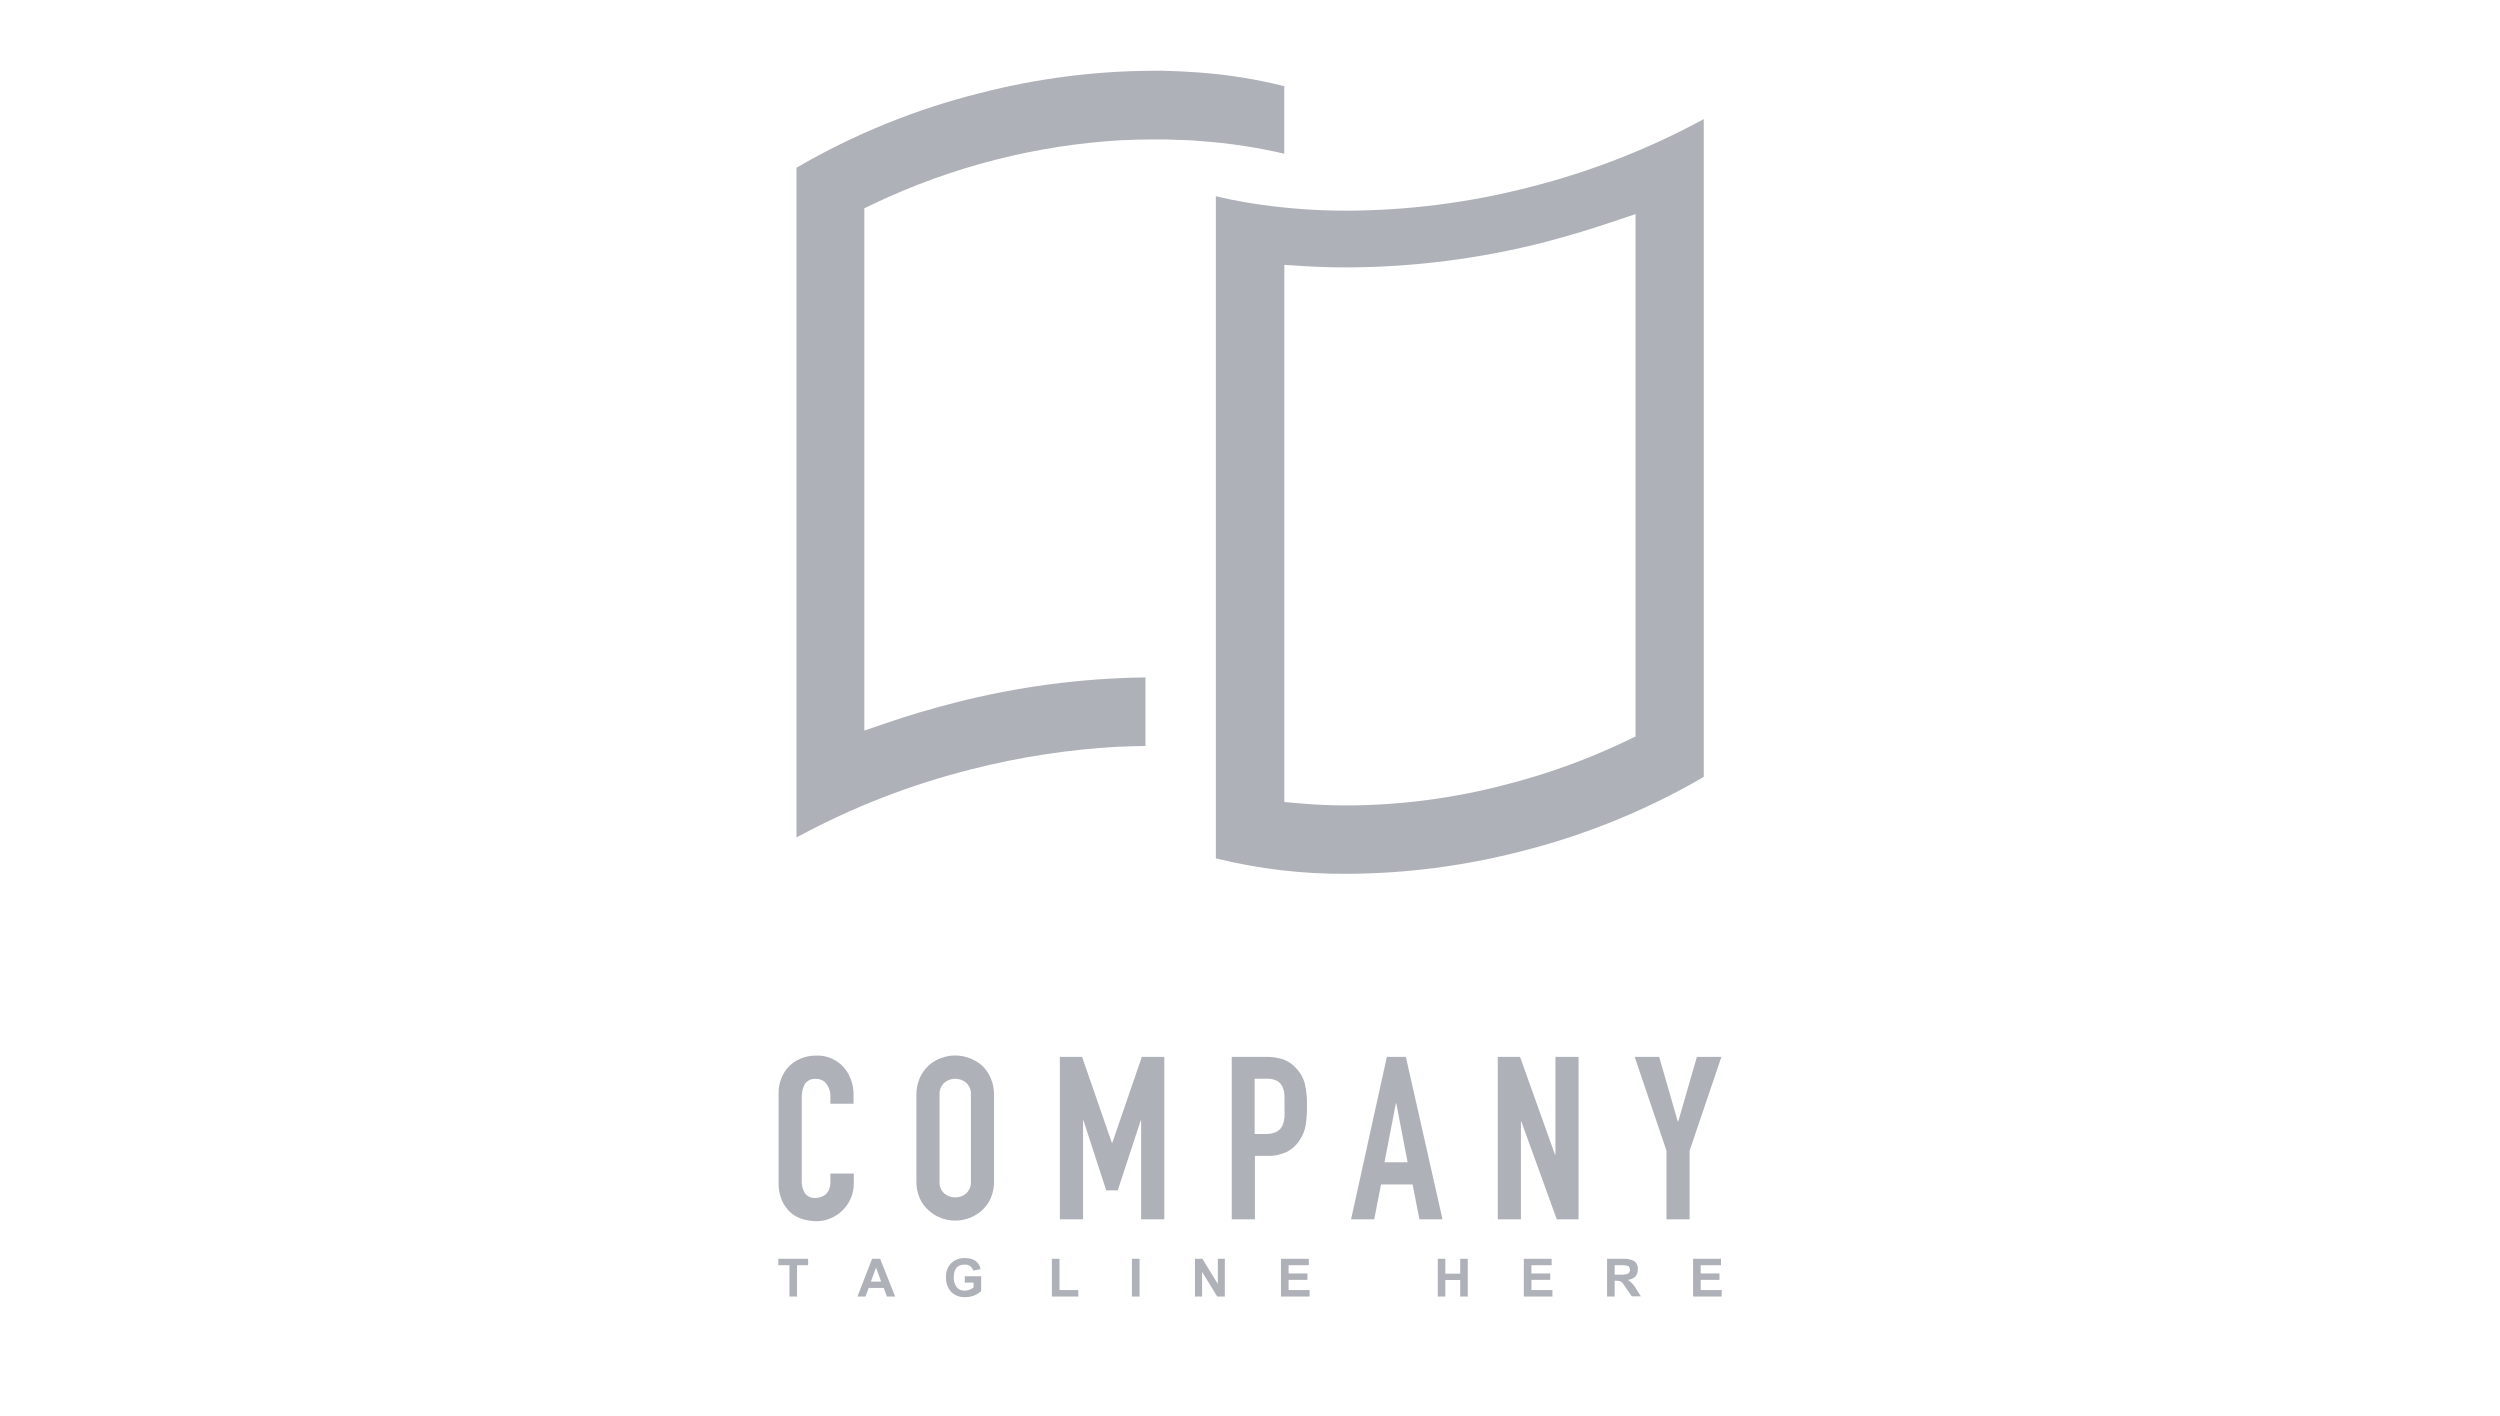
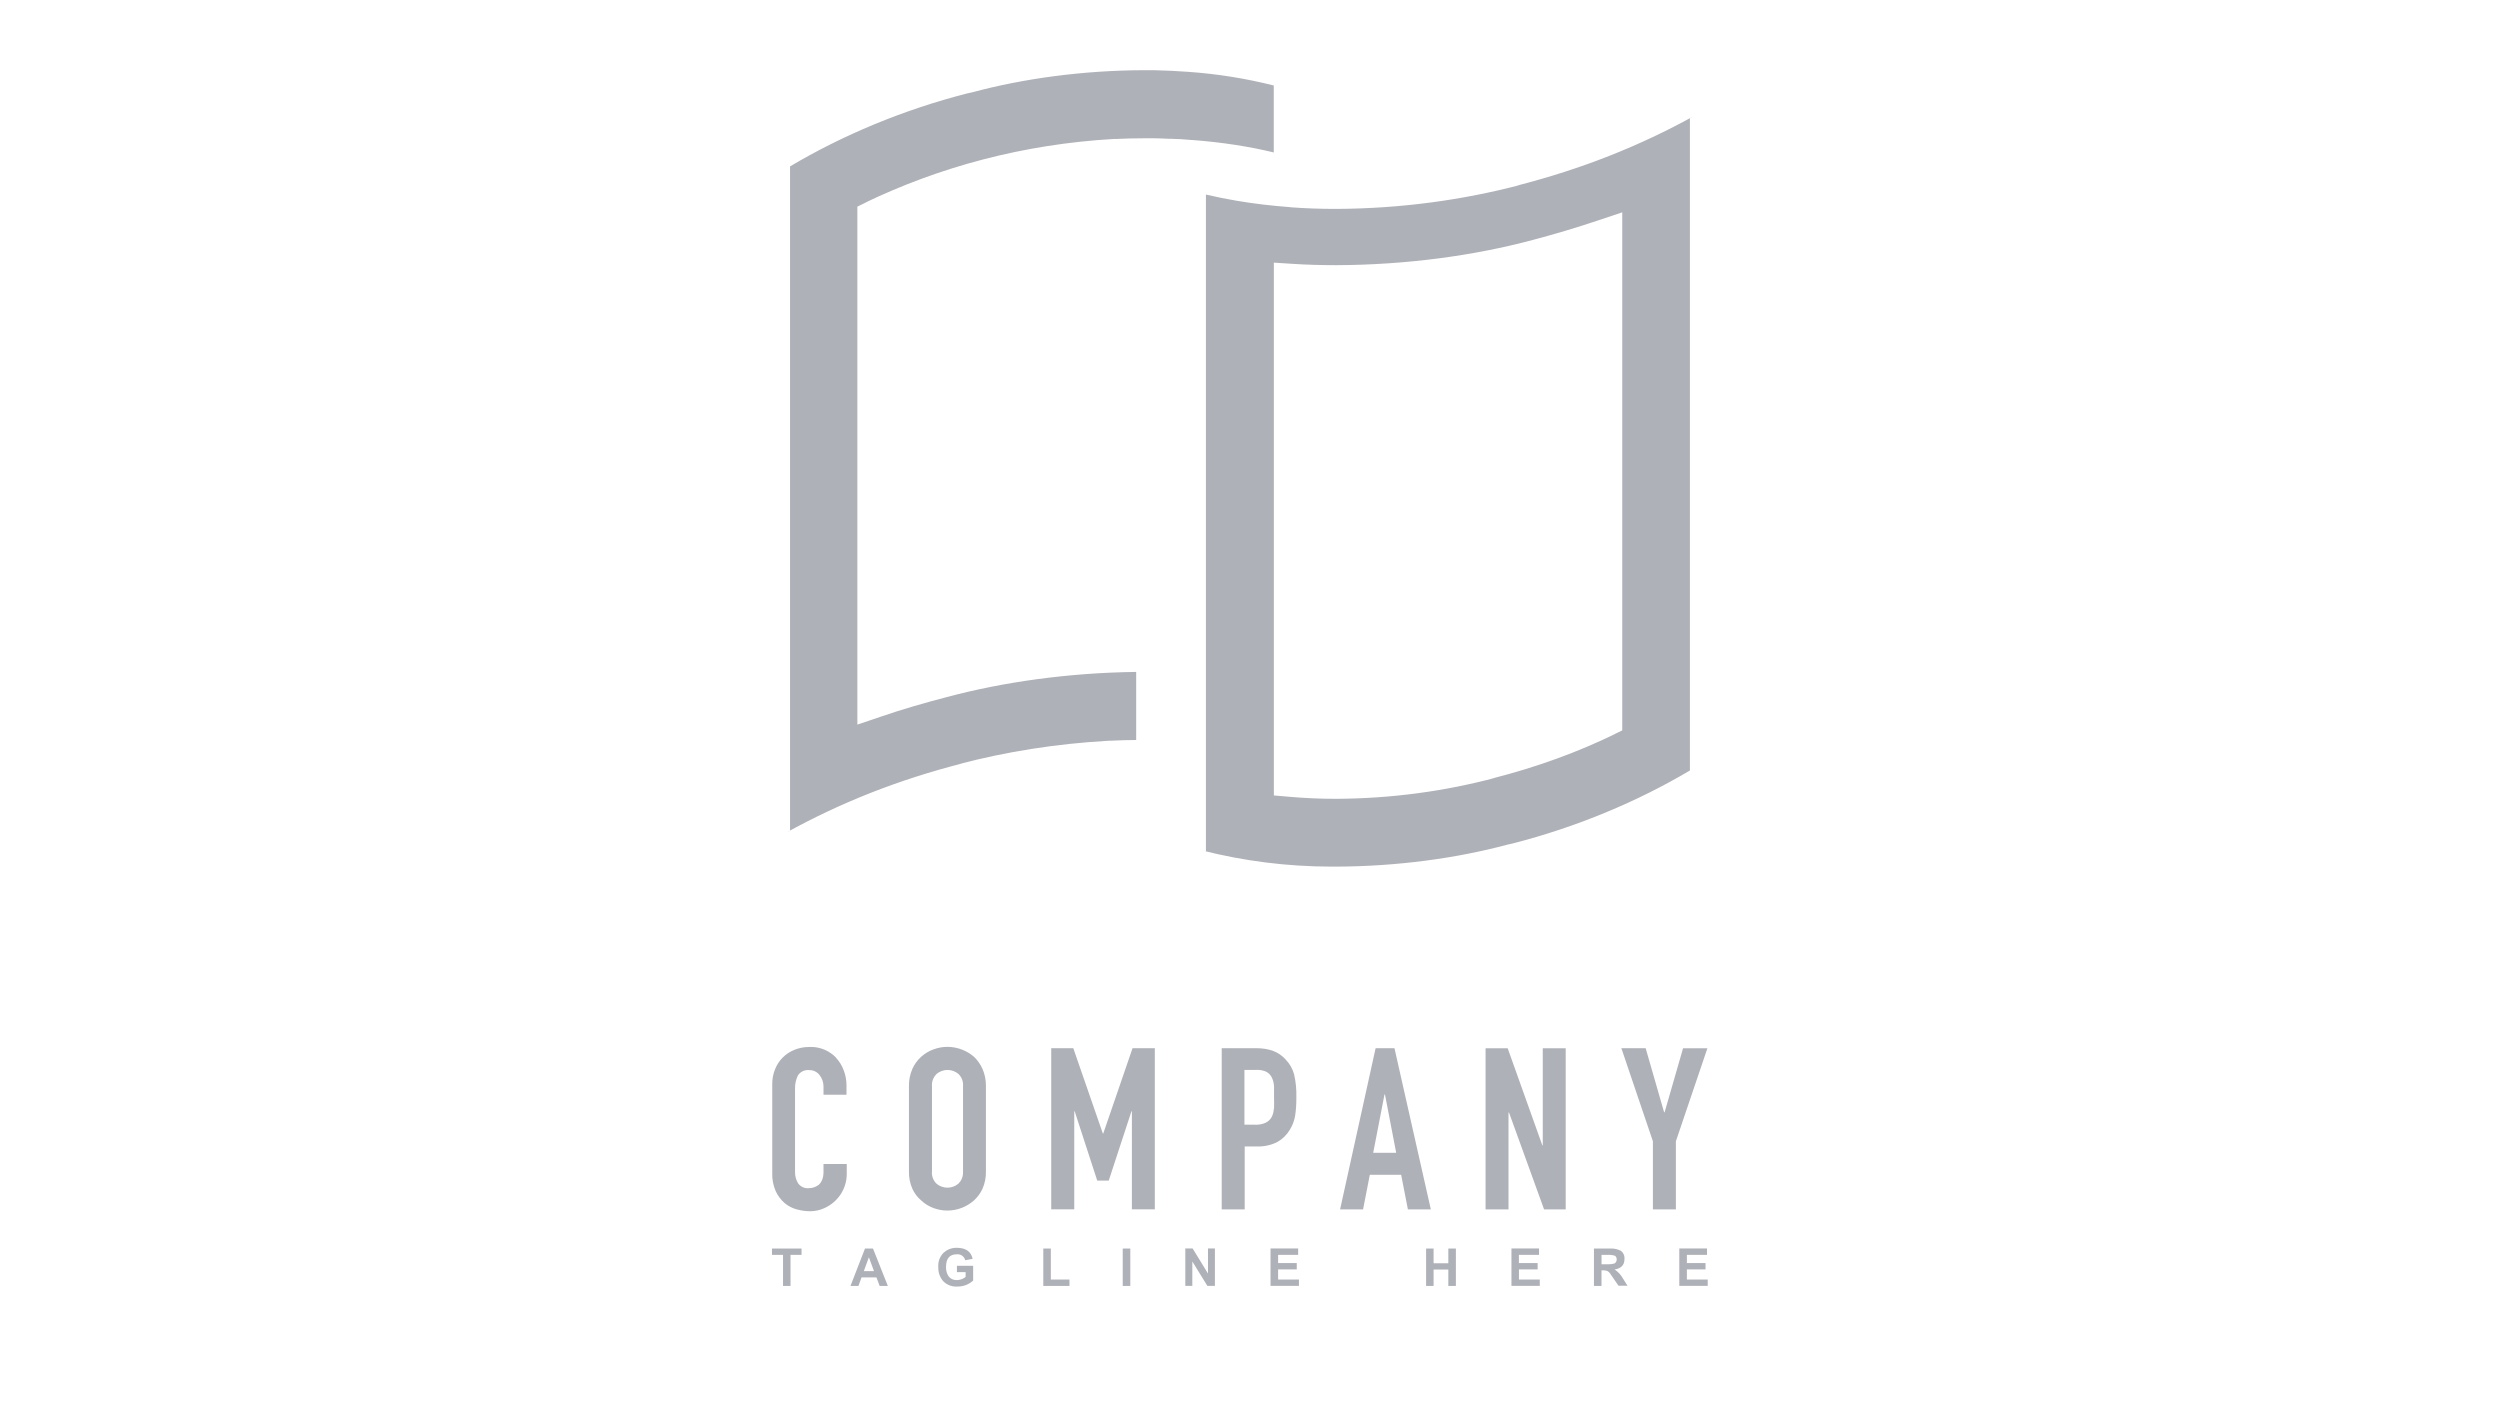
- <svg xmlns="http://www.w3.org/2000/svg" width="106" height="60" fill="none">
-   <path fill="#AFB1B8" fill-rule="evenodd" d="M50.114 5.935h-.137c-.21-.013-.42-.018-.63-.023h-.455c-.397 0-.802.01-1.204.03a.625.625 0 0 0-.091 0A28.275 28.275 0 0 0 37.08 8.625l-.432.208v22.142l1.012-.344c.888-.305 1.834-.58 2.813-.834a34.329 34.329 0 0 1 8.095-1.075v2.909c-.362.002-.713.012-1.065.03h-.084a32.36 32.36 0 0 0-6.228.956 31.635 31.635 0 0 0-7.42 2.892V7.112a29.727 29.727 0 0 1 7.785-3.166A29.793 29.793 0 0 1 48.892 3h.427c.511.013 1.01.036 1.478.071 1.233.087 2.456.282 3.655.583v2.863a22.623 22.623 0 0 0-3.541-.534l-.073-.006c-.247-.021-.494-.042-.724-.042Zm5.039 2.926c.635.049 1.293.072 1.958.072a31.467 31.467 0 0 0 7.713-.99A31.777 31.777 0 0 0 72.24 5.05v27.89a29.815 29.815 0 0 1-7.786 3.166 29.943 29.943 0 0 1-7.337.944 22.405 22.405 0 0 1-5.565-.656V8.322c.43.1.873.191 1.323.267.739.125 1.518.216 2.277.272Zm14.194.217-1.012.34c-.93.313-1.87.593-2.813.842a34.263 34.263 0 0 1-8.406 1.078c-.66 0-1.267-.018-1.854-.056l-.807-.053V34.006l.693.06c.642.057 1.305.085 1.973.085a26.884 26.884 0 0 0 6.62-.857 27.764 27.764 0 0 0 5.174-1.86l.432-.208V9.078Z" clip-rule="evenodd" />
-   <path fill="#AFB1B8" d="M35.737 45.212a1.491 1.491 0 0 0-1.126-.455 1.672 1.672 0 0 0-.65.122 1.464 1.464 0 0 0-.832.842c-.08.2-.119.413-.116.628v3.794c-.01.267.042.533.149.778.09.195.219.368.38.509.151.127.329.22.52.27.185.051.376.078.567.078.211.002.42-.043.612-.132a1.6 1.6 0 0 0 .96-1.465v-.424h-.993v.338a.88.88 0 0 1-.058.338.608.608 0 0 1-.144.214.697.697 0 0 1-.415.145.503.503 0 0 1-.465-.204.898.898 0 0 1-.132-.508v-3.538c-.006-.196.036-.39.122-.567a.507.507 0 0 1 .485-.229.527.527 0 0 1 .443.214.806.806 0 0 1 .164.509v.328h.982v-.387a1.79 1.79 0 0 0-.121-.664 1.56 1.56 0 0 0-.332-.534ZM41.629 45.17a1.765 1.765 0 0 0-1.128-.418c-.202 0-.403.037-.592.107A1.56 1.56 0 0 0 39 45.7c-.1.231-.15.482-.145.735v3.638c-.007.256.043.51.145.745.09.196.22.37.384.509.152.14.33.25.524.32.19.07.39.106.592.107a1.714 1.714 0 0 0 1.128-.427c.158-.142.285-.315.374-.509.102-.234.151-.489.145-.745v-3.639a1.77 1.77 0 0 0-.145-.734 1.641 1.641 0 0 0-.374-.532Zm-.463 4.904a.656.656 0 0 1-.197.527.727.727 0 0 1-.934 0 .65.65 0 0 1-.197-.527v-3.639a.653.653 0 0 1 .197-.526.726.726 0 0 1 .934 0 .652.652 0 0 1 .197.526v3.64ZM49.367 51.7v-6.89h-.953l-1.253 3.647h-.017l-1.263-3.646h-.943v6.888h.984v-4.19h.018l.963 2.962h.491l.971-2.962h.018v4.19h.984ZM54.958 45.294c-.151-.17-.343-.3-.556-.377a2.184 2.184 0 0 0-.714-.107h-1.462v6.89h.982v-2.691h.505c.307.014.611-.051.886-.188a1.43 1.43 0 0 0 .539-.527c.113-.183.19-.387.225-.6a4.9 4.9 0 0 0 .053-.783c.01-.33-.023-.662-.096-.984a1.466 1.466 0 0 0-.362-.633Zm-.506 2.1a.867.867 0 0 1-.091.359.552.552 0 0 1-.253.241 1.006 1.006 0 0 1-.463.087h-.448v-2.342h.506a.942.942 0 0 1 .443.086.556.556 0 0 1 .23.254c.054.121.083.252.086.384v.458c0 .16.01.326 0 .473h-.01ZM59.608 44.81h-.805l-1.518 6.89h.982l.288-1.48h1.339l.288 1.48h.981l-1.555-6.89Zm-.906 4.471.483-2.497h.018l.48 2.497h-.981ZM65.95 48.96h-.018l-1.482-4.15h-.944v6.89h.981v-4.143h.02l1.5 4.142h.924v-6.888h-.981v4.15ZM71.948 44.81l-.79 2.74h-.02l-.79-2.74H69.31l1.348 3.978v2.911h.982v-2.911l1.348-3.977h-1.04ZM33 53.645h.473v1.327h.321v-1.328h.47v-.272H33v.273ZM36.977 53.372l-.62 1.6h.341l.132-.364h.638l.136.364h.35l-.636-1.6h-.341Zm-.05.967.217-.593.217.593h-.435ZM40.908 54.382h.37v.206a.613.613 0 0 1-.38.135.404.404 0 0 1-.34-.153.67.67 0 0 1-.118-.417c0-.356.154-.534.46-.534a.337.337 0 0 1 .362.255l.316-.062c-.068-.312-.293-.47-.678-.47a.804.804 0 0 0-.559.206.78.78 0 0 0-.23.615.872.872 0 0 0 .205.6.776.776 0 0 0 .607.235.96.96 0 0 0 .678-.255v-.63h-.693v.27ZM44.923 53.372h-.324v1.6h1.12V54.7h-.796v-1.328ZM48.318 53.372h-.324v1.6h.324v-1.6ZM51.636 54.44l-.655-1.068h-.313v1.6h.3v-1.045l.643 1.045h.322v-1.6h-.297v1.069ZM54.637 54.267h.797v-.272h-.797v-.35h.857v-.273h-1.181v1.6h1.214V54.7h-.89v-.433ZM61.912 54.003h-.63v-.63h-.32v1.599h.32v-.7h.63v.7h.322v-1.6h-.322v.631ZM64.93 54.267h.8v-.272h-.8v-.35h.86v-.273H64.61v1.6h1.212V54.7h-.89v-.433ZM69.023 54.268c.279-.044.42-.191.42-.445a.383.383 0 0 0-.157-.356.904.904 0 0 0-.468-.094h-.678v1.599h.322v-.669h.063a.431.431 0 0 1 .2.036c.047.029.086.069.114.117l.349.508h.384l-.195-.312a1.115 1.115 0 0 0-.354-.384Zm-.324-.222h-.237v-.401h.253a.84.84 0 0 1 .326.038.21.21 0 0 1-.015.325.913.913 0 0 1-.327.038ZM72.11 54.267h.796v-.272h-.796v-.35h.86v-.273h-1.184v1.6H73V54.7h-.89v-.433Z" />
+ <svg xmlns="http://www.w3.org/2000/svg" version="1.1" width="57" height="32" viewBox="0 0 57 32">
+   <path fill="#afb1b8" d="M26.729 3.165h-0.073c-0.112-0.007-0.224-0.010-0.336-0.012h-0.243c-0.212 0-0.428 0.005-0.642 0.016-0.007-0.001-0.016-0.001-0.024-0.001s-0.017 0-0.025 0.001l0.001-0c-2.059 0.12-3.971 0.635-5.699 1.47l0.090-0.039-0.23 0.111v11.81l0.54-0.183c0.474-0.163 0.978-0.309 1.5-0.445 1.29-0.345 2.775-0.553 4.305-0.573l0.012-0v1.552c-0.193 0.001-0.38 0.006-0.568 0.016h-0.045c-1.212 0.068-2.348 0.25-3.442 0.537l0.12-0.027c-1.503 0.382-2.82 0.91-4.044 1.586l0.087-0.044v-15.146c1.195-0.711 2.578-1.29 4.042-1.665l0.11-0.024c1.173-0.315 2.52-0.499 3.909-0.505h0.231c0.273 0.007 0.539 0.019 0.788 0.038 0.658 0.046 1.31 0.15 1.949 0.311v1.527c-0.544-0.133-1.189-0.234-1.849-0.283l-0.039-0.002-0.039-0.003c-0.132-0.011-0.263-0.022-0.386-0.022zM29.416 4.725c0.339 0.026 0.69 0.038 1.044 0.038 1.464-0.006 2.881-0.198 4.231-0.554l-0.117 0.026c1.503-0.384 2.819-0.912 4.043-1.587l-0.087 0.044v14.875c-1.196 0.71-2.578 1.289-4.043 1.665l-0.11 0.024c-1.173 0.314-2.52 0.498-3.91 0.503h-0.004c-0.029 0-0.062 0-0.096 0-1.020 0-2.010-0.128-2.955-0.368l0.083 0.018v-14.973c0.229 0.053 0.466 0.102 0.706 0.142 0.394 0.067 0.81 0.115 1.214 0.145zM36.987 4.841l-0.54 0.181c-0.496 0.167-0.997 0.316-1.5 0.449-1.344 0.36-2.888 0.569-4.48 0.575h-0.004c-0.352 0-0.676-0.010-0.989-0.030l-0.43-0.028v12.148l0.37 0.032c0.342 0.030 0.696 0.045 1.052 0.045 1.257-0.006 2.473-0.172 3.631-0.48l-0.1 0.023c1.059-0.269 1.977-0.608 2.848-1.031l-0.088 0.039 0.23-0.111v-11.813z" />
+   <path fill="#afb1b8" d="M19.061 24.113c-0.145-0.15-0.348-0.243-0.572-0.243-0.010 0-0.020 0-0.030 0.001l0.001-0c-0.004-0-0.008-0-0.012-0-0.121 0-0.236 0.024-0.341 0.067l0.006-0.002c-0.205 0.082-0.364 0.243-0.442 0.444l-0.002 0.005c-0.043 0.107-0.063 0.22-0.062 0.335v2.024c-0.005 0.142 0.022 0.284 0.079 0.415 0.048 0.104 0.117 0.196 0.203 0.271 0.081 0.068 0.175 0.117 0.277 0.144 0.099 0.027 0.201 0.042 0.302 0.042 0.113 0.001 0.224-0.023 0.326-0.070 0.304-0.135 0.512-0.434 0.512-0.781v-0.226h-0.53v0.18c0 0.004 0 0.008 0 0.012 0 0.060-0.011 0.118-0.032 0.171l0.001-0.003c-0.018 0.045-0.044 0.083-0.077 0.114l-0 0c-0.061 0.047-0.137 0.076-0.221 0.077h-0c-0.009 0.001-0.020 0.002-0.031 0.002-0.089 0-0.168-0.043-0.217-0.11l-0.001-0.001c-0.044-0.071-0.071-0.158-0.071-0.251 0-0.007 0-0.014 0-0.021l-0 0.001v-1.887c-0.003-0.105 0.019-0.208 0.065-0.302 0.049-0.075 0.132-0.124 0.227-0.124 0.011 0 0.022 0.001 0.033 0.002l-0.001-0c0.003-0 0.006-0 0.010-0 0.092 0 0.174 0.045 0.226 0.114l0.001 0.001c0.055 0.071 0.088 0.162 0.088 0.26 0 0.004-0 0.008-0 0.012v-0.001 0.175h0.524v-0.206c0-0.003 0-0.006 0-0.009 0-0.124-0.024-0.243-0.067-0.352l0.002 0.006c-0.041-0.111-0.102-0.205-0.177-0.285l0 0zM22.203 24.091c-0.161-0.137-0.371-0.221-0.601-0.223h-0c-0.108 0-0.215 0.020-0.316 0.057-0.218 0.078-0.391 0.239-0.483 0.443l-0.002 0.005c-0.053 0.123-0.080 0.257-0.077 0.392v1.94c-0.004 0.137 0.023 0.272 0.077 0.397 0.048 0.105 0.117 0.197 0.205 0.271 0.081 0.075 0.176 0.133 0.279 0.171 0.101 0.037 0.208 0.057 0.316 0.057 0.231-0.001 0.442-0.087 0.603-0.229l-0.001 0.001c0.084-0.076 0.152-0.168 0.199-0.271 0.054-0.125 0.081-0.261 0.077-0.397v-1.941c0-0.005 0-0.011 0-0.017 0-0.135-0.029-0.264-0.080-0.381l0.002 0.006c-0.049-0.111-0.117-0.205-0.199-0.283l-0-0zM21.956 26.707c0.001 0.009 0.001 0.019 0.001 0.030 0 0.099-0.041 0.188-0.106 0.251l-0 0c-0.067 0.056-0.154 0.091-0.249 0.091s-0.182-0.034-0.25-0.091l0.001 0c-0.066-0.063-0.106-0.152-0.106-0.25 0-0.011 0-0.022 0.002-0.032l-0 0.001v-1.941c-0.001-0.009-0.001-0.019-0.001-0.030 0-0.098 0.041-0.187 0.106-0.25l0-0c0.067-0.056 0.154-0.091 0.249-0.091s0.182 0.034 0.25 0.091l-0.001-0c0.066 0.063 0.106 0.152 0.106 0.25 0 0.011-0 0.021-0.001 0.032l0-0.001v1.941zM26.33 27.574v-3.675h-0.508l-0.668 1.945h-0.009l-0.674-1.945h-0.503v3.674h0.525v-2.235h0.010l0.514 1.58h0.262l0.518-1.58h0.010v2.235h0.525zM29.313 24.157c-0.081-0.091-0.183-0.16-0.297-0.201-0.108-0.036-0.232-0.057-0.361-0.057-0.007 0-0.014 0-0.021 0h-0.779v3.675h0.524v-1.435h0.269c0.164 0.007 0.326-0.027 0.473-0.1 0.12-0.068 0.217-0.163 0.286-0.278l0.002-0.003c0.060-0.098 0.101-0.206 0.12-0.32 0.018-0.116 0.028-0.249 0.028-0.385 0-0.012-0-0.023-0-0.035l0 0.002c0.005-0.176-0.012-0.353-0.051-0.525-0.037-0.132-0.104-0.246-0.193-0.338l0 0zM29.043 25.277c-0.002 0.070-0.020 0.136-0.050 0.194l0.001-0.003c-0.030 0.056-0.077 0.101-0.133 0.128l-0.002 0.001c-0.065 0.030-0.14 0.047-0.22 0.047-0.010 0-0.019-0-0.028-0.001l0.001 0h-0.239v-1.249h0.27c0.008-0 0.016-0.001 0.025-0.001 0.077 0 0.149 0.017 0.214 0.048l-0.003-0.001c0.054 0.031 0.096 0.078 0.122 0.134l0.001 0.002c0.029 0.065 0.044 0.134 0.046 0.205v0.244c0 0.085 0.005 0.174 0 0.252h-0.005zM31.793 23.899h-0.429l-0.81 3.675h0.524l0.154-0.789h0.714l0.154 0.789h0.523l-0.829-3.675zM31.309 26.284l0.258-1.332h0.010l0.256 1.332h-0.523zM35.175 26.113h-0.010l-0.79-2.213h-0.504v3.675h0.523v-2.21h0.011l0.8 2.209h0.493v-3.674h-0.523v2.213zM38.374 23.899l-0.421 1.461h-0.011l-0.421-1.461h-0.554l0.719 2.122v1.553h0.524v-1.553l0.719-2.121h-0.555zM17.601 28.611h0.252v0.708h0.171v-0.708h0.251v-0.145h-0.674v0.146zM19.722 28.466l-0.331 0.853h0.182l0.070-0.194h0.34l0.073 0.194h0.187l-0.339-0.853h-0.182zM19.695 28.982l0.116-0.316 0.116 0.316h-0.232zM21.819 29.004h0.197v0.11c-0.055 0.044-0.126 0.072-0.203 0.072h-0c-0.004 0-0.008 0-0.012 0-0.068 0-0.129-0.032-0.169-0.081l-0-0c-0.040-0.057-0.063-0.127-0.063-0.203 0-0.007 0-0.013 0.001-0.020l-0 0.001c0-0.19 0.082-0.285 0.245-0.285 0.006-0.001 0.012-0.001 0.018-0.001 0.084 0 0.155 0.058 0.174 0.136l0 0.001 0.169-0.033c-0.036-0.166-0.156-0.251-0.362-0.251-0.003-0-0.007-0-0.011-0-0.11 0-0.211 0.042-0.287 0.11l0-0c-0.076 0.075-0.124 0.18-0.124 0.296 0 0.011 0 0.022 0.001 0.033l-0-0.001c-0 0.006-0 0.013-0 0.020 0 0.115 0.041 0.22 0.11 0.301l-0.001-0.001c0.075 0.078 0.181 0.126 0.298 0.126 0.009 0 0.018-0 0.027-0.001l-0.001 0c0.004 0 0.009 0 0.014 0 0.134 0 0.257-0.052 0.348-0.137l-0 0v-0.336h-0.37v0.144zM23.96 28.466h-0.173v0.853h0.597v-0.145h-0.425v-0.708zM25.771 28.466h-0.173v0.853h0.173v-0.853zM27.541 29.035l-0.349-0.57h-0.167v0.853h0.16v-0.557l0.343 0.557h0.172v-0.853h-0.158v0.57zM29.141 28.943h0.425v-0.145h-0.425v-0.187h0.457v-0.146h-0.63v0.853h0.648v-0.145h-0.475v-0.231zM33.022 28.802h-0.336v-0.336h-0.171v0.853h0.171v-0.373h0.336v0.373h0.172v-0.853h-0.172v0.337zM34.631 28.943h0.427v-0.145h-0.427v-0.187h0.459v-0.146h-0.629v0.853h0.646v-0.145h-0.475v-0.231zM36.814 28.944c0.149-0.023 0.224-0.102 0.224-0.237 0.001-0.007 0.001-0.015 0.001-0.024 0-0.068-0.033-0.128-0.085-0.166l-0.001-0c-0.063-0.032-0.138-0.051-0.216-0.051-0.012 0-0.023 0-0.035 0.001l0.002-0h-0.362v0.853h0.172v-0.357h0.034c0.004-0 0.009-0 0.014-0 0.034 0 0.066 0.007 0.094 0.020l-0.001-0.001c0.025 0.015 0.046 0.037 0.061 0.062l0.186 0.271h0.205l-0.104-0.166c-0.047-0.083-0.111-0.152-0.187-0.203l-0.002-0.001zM36.641 28.825h-0.126v-0.214h0.135c0.011-0.001 0.023-0.001 0.036-0.001 0.049 0 0.097 0.008 0.141 0.023l-0.003-0.001c0.023 0.021 0.037 0.050 0.037 0.083 0 0.037-0.018 0.069-0.045 0.090l-0 0c-0.043 0.014-0.092 0.021-0.142 0.021-0.011 0-0.022-0-0.033-0.001l0.002 0zM38.461 28.943h0.425v-0.145h-0.425v-0.187h0.459v-0.146h-0.632v0.853h0.648v-0.145h-0.475v-0.231z" />
</svg>
